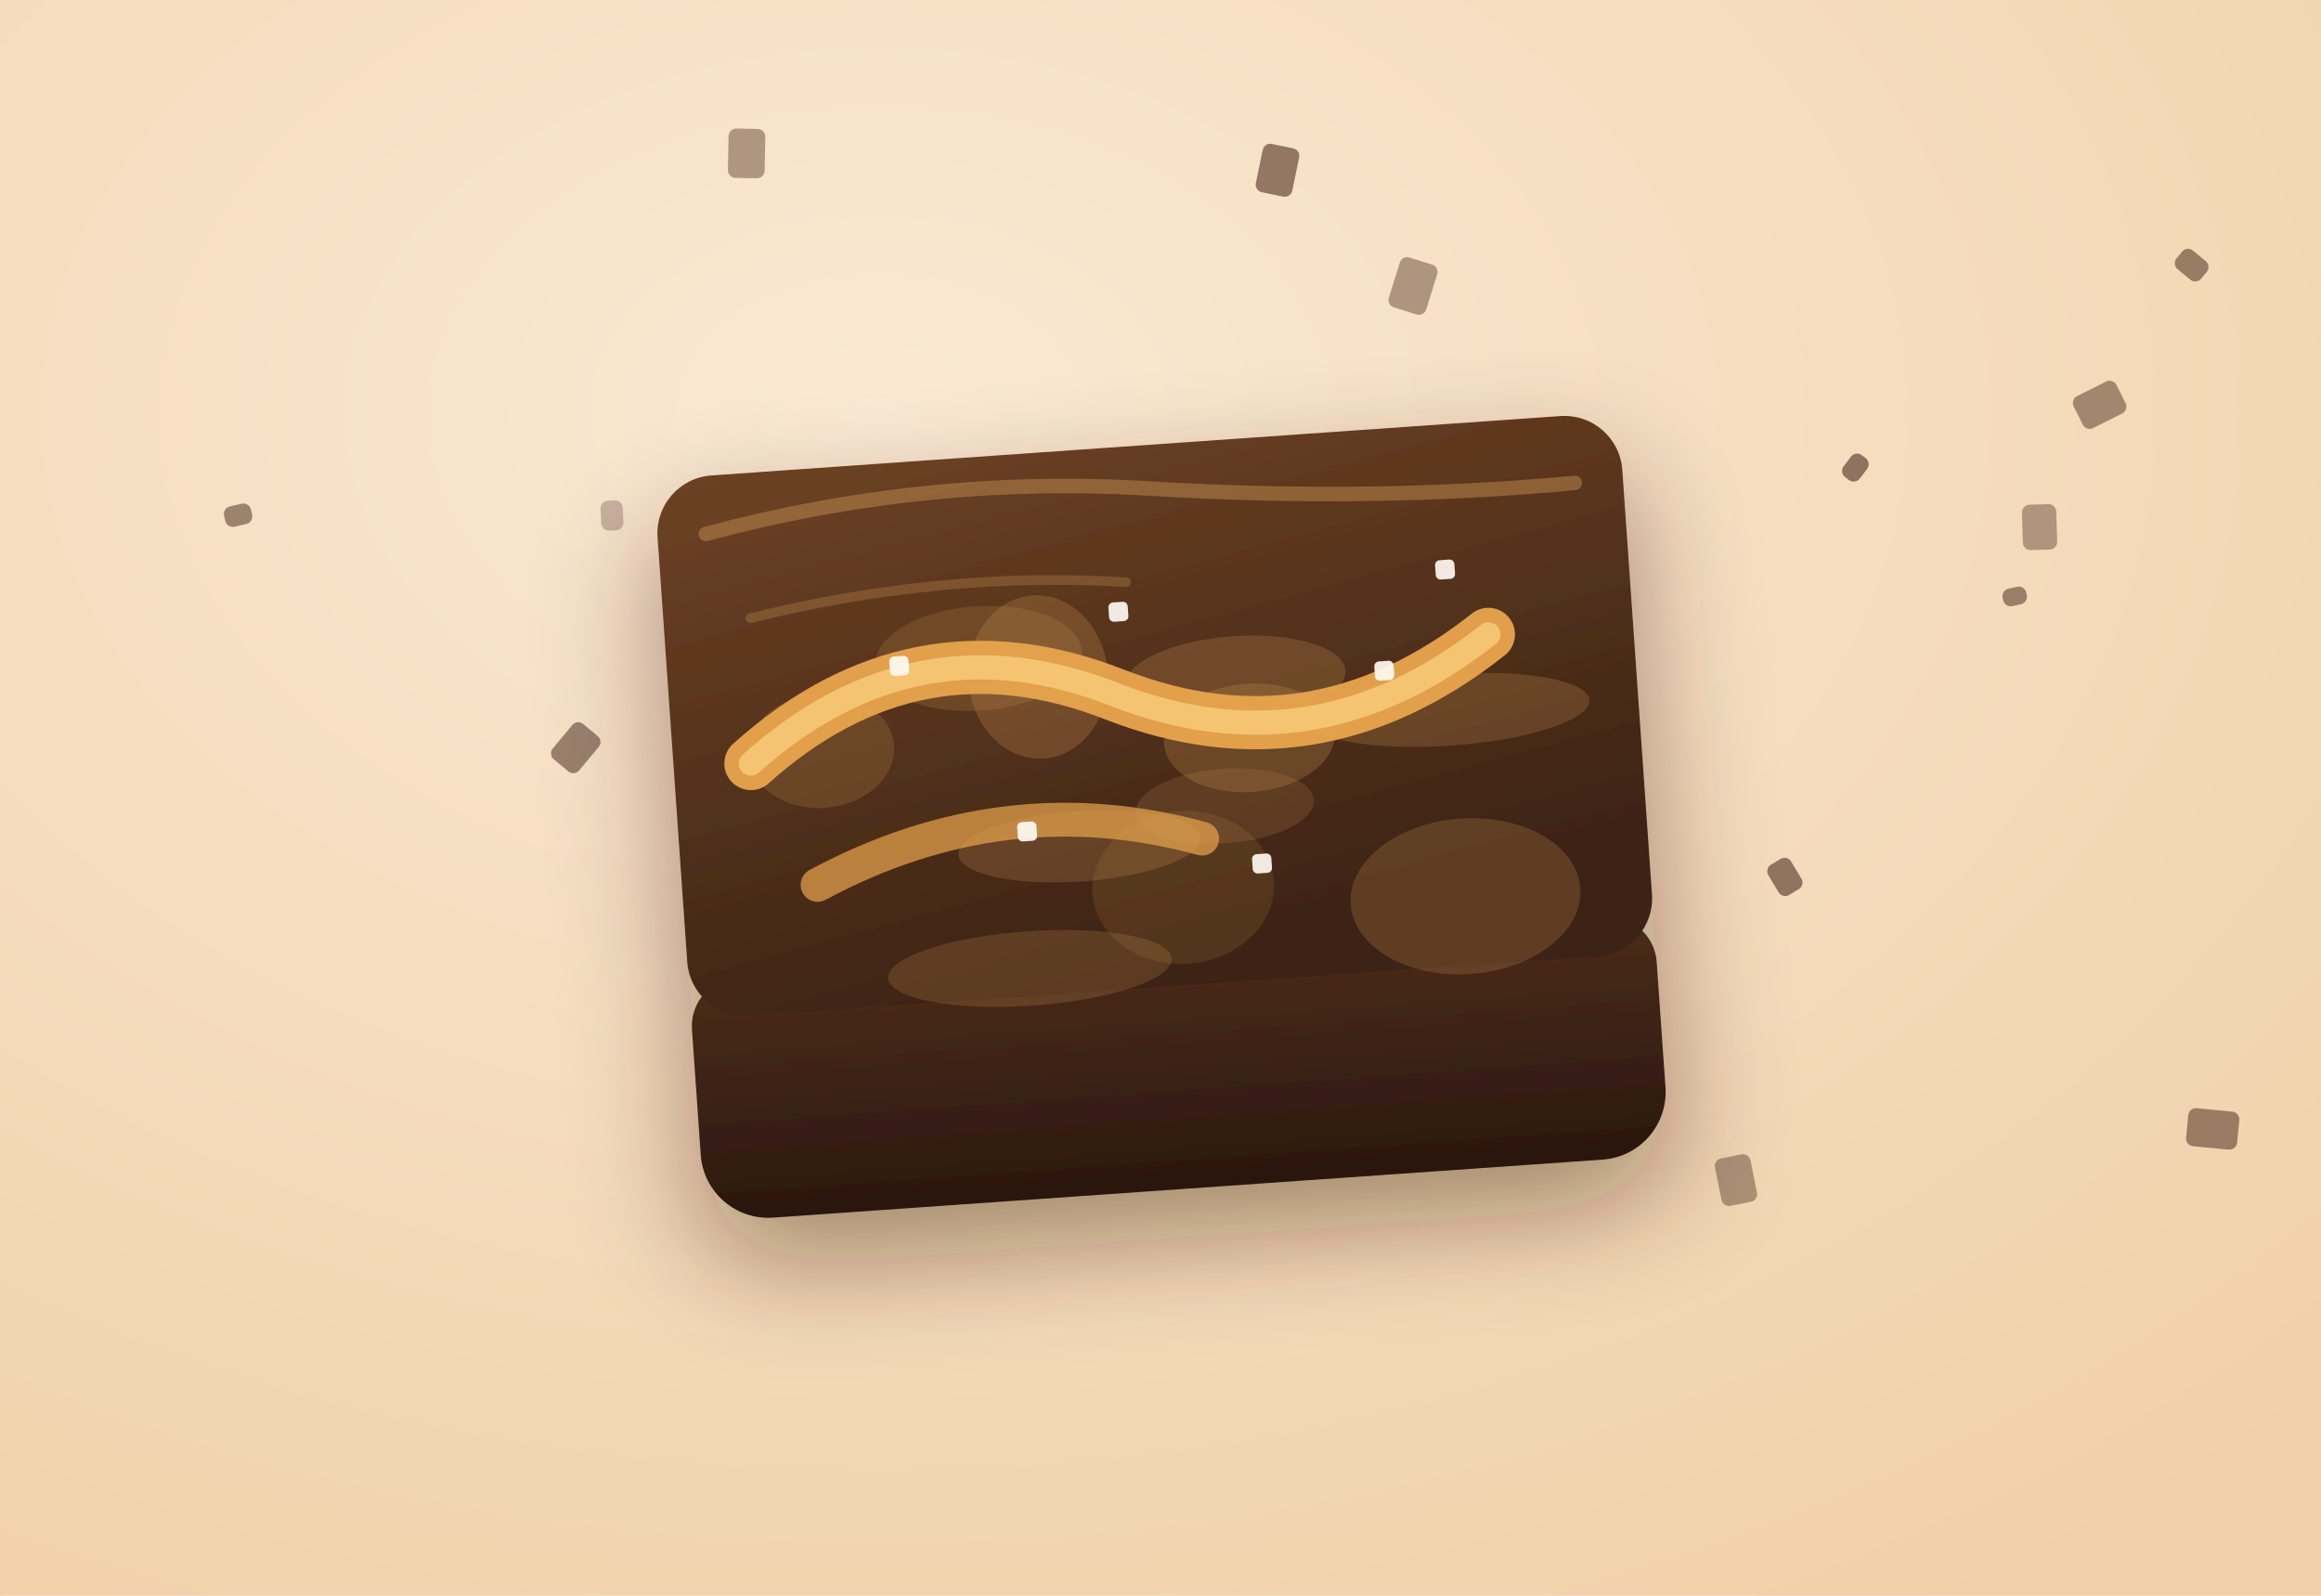
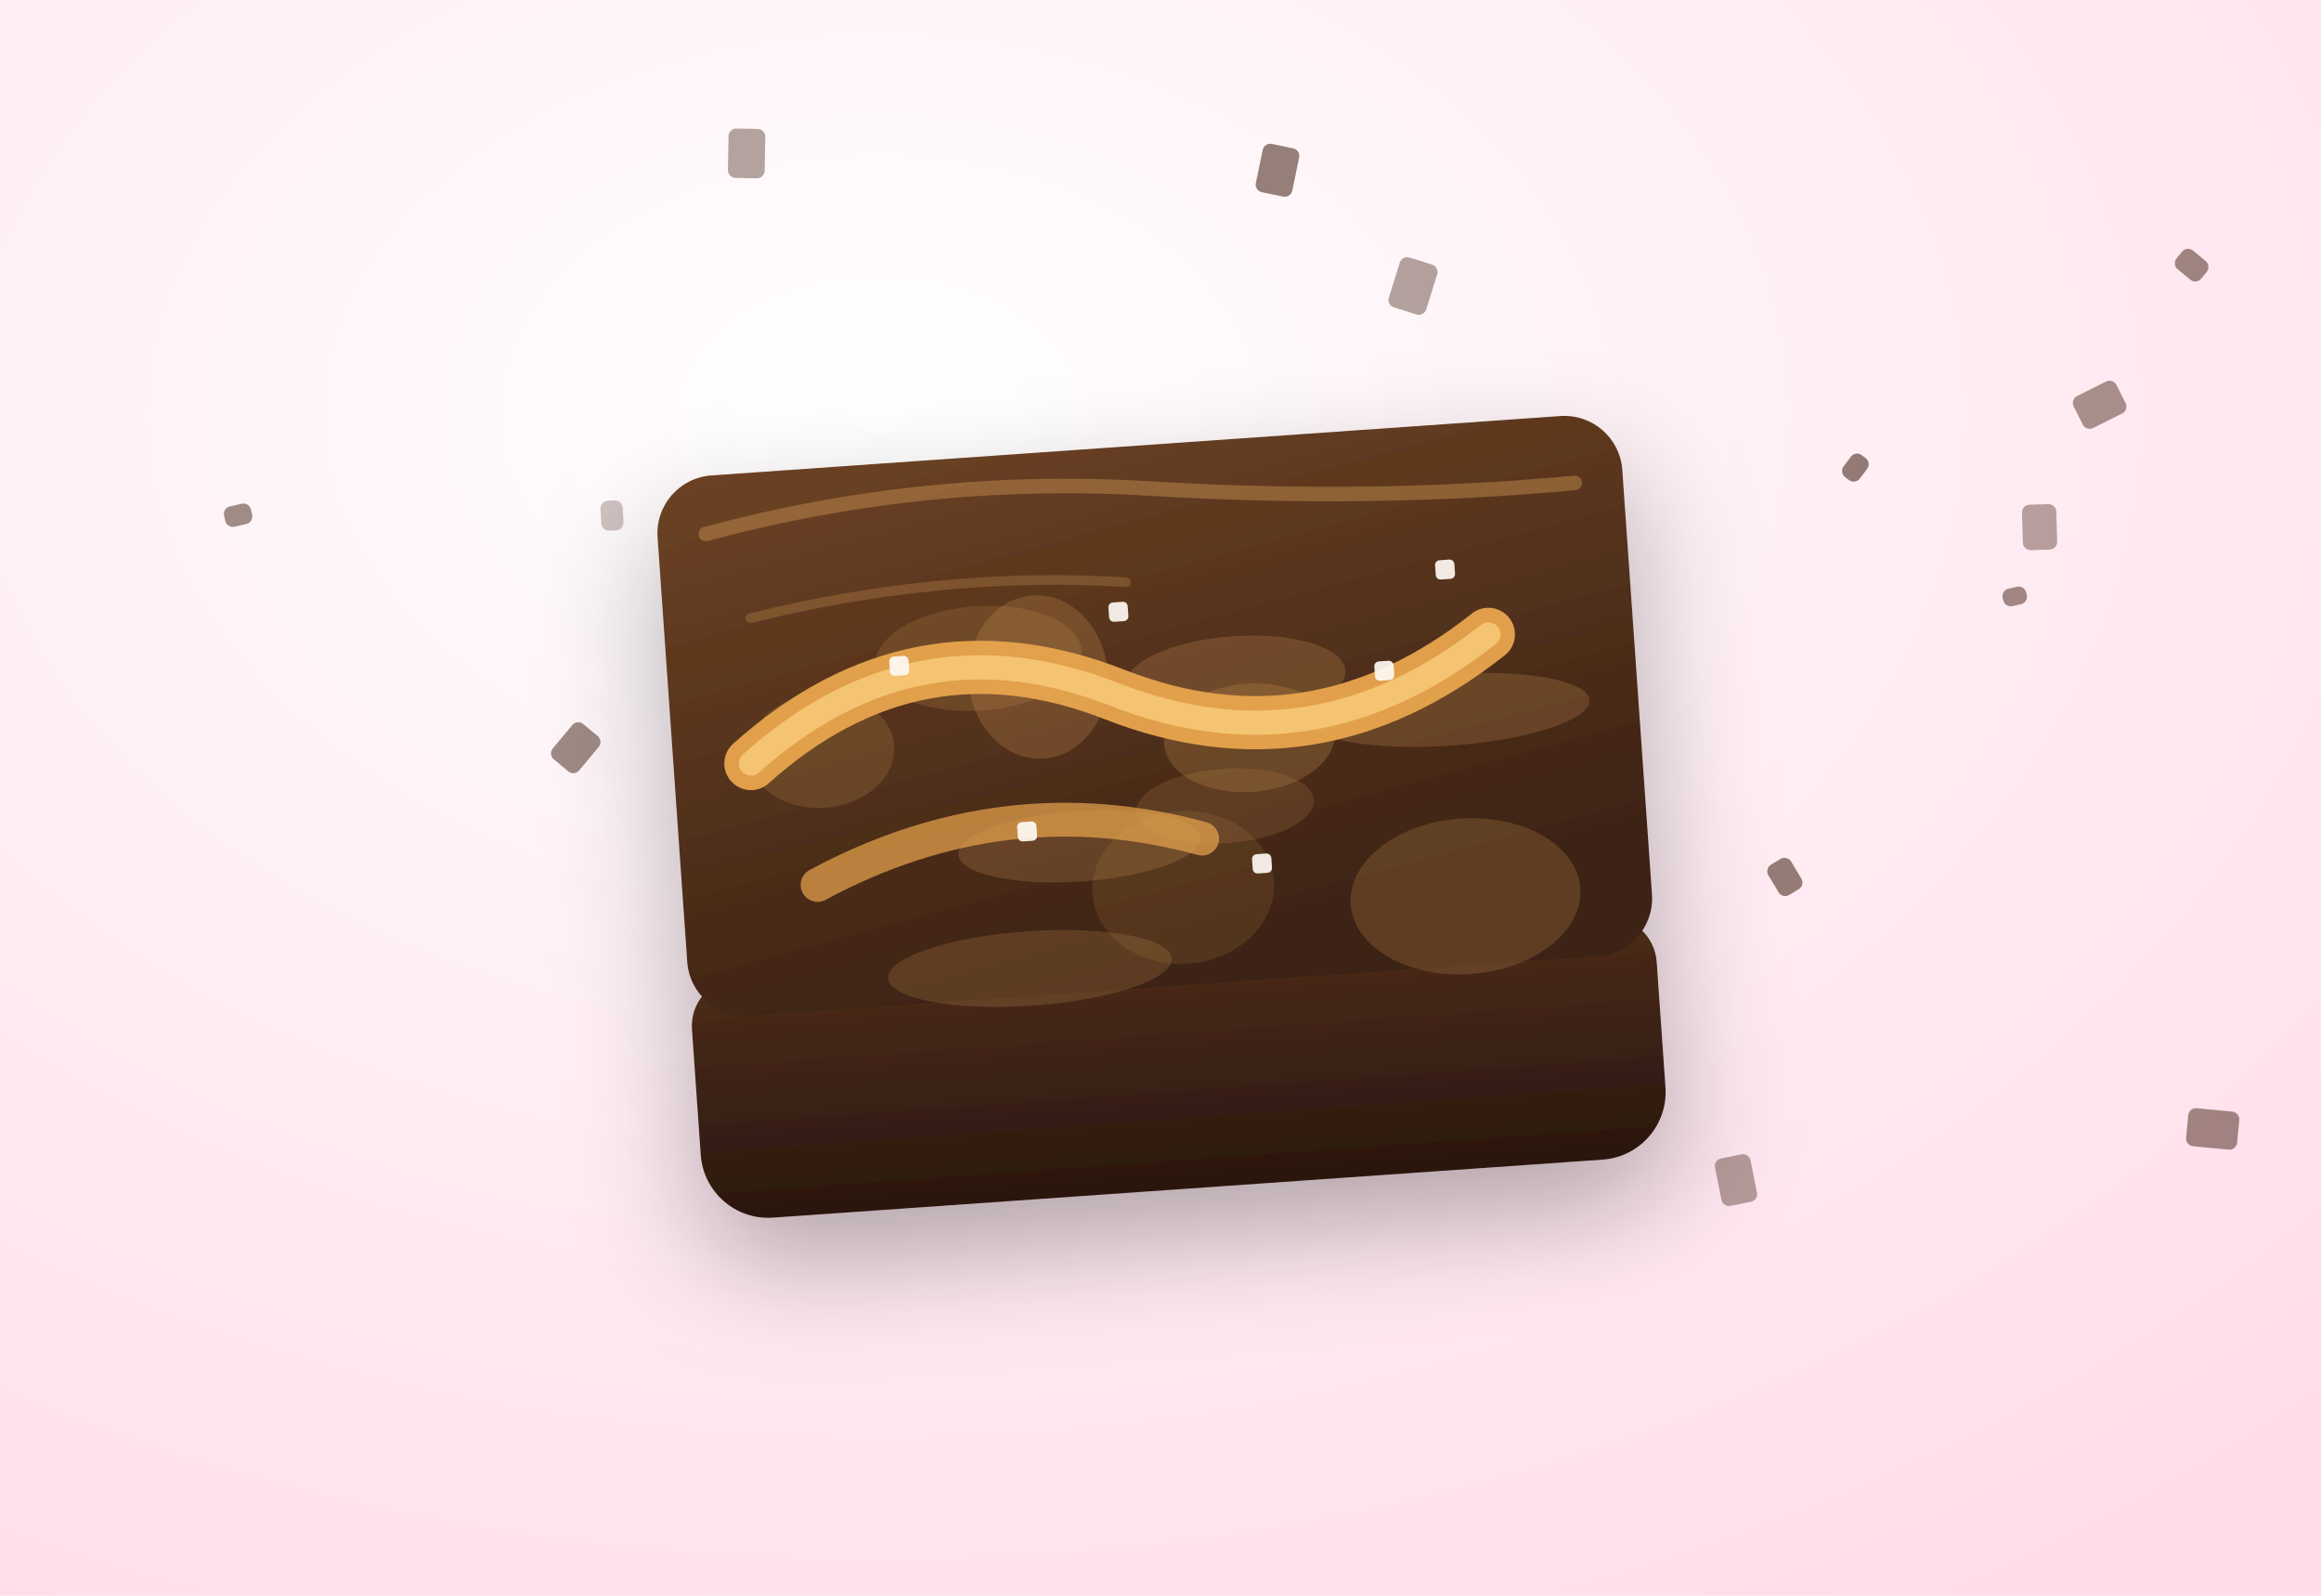
<svg xmlns="http://www.w3.org/2000/svg" viewBox="0 0 480 330" width="480" height="330" role="img">
  <defs>
    <radialGradient id="bgcaramel" cx="38%" cy="26%" r="88%">
-       <stop offset="0" stop-color="#fae9d3" />
-       <stop offset="1" stop-color="#f0d0a8" />
+       <stop offset="0" stop-color="#ffffff" />
+       <stop offset="1" stop-color="#ffdce9" />
    </radialGradient>
    <linearGradient id="topcaramel" x1="0" y1="0" x2="0.35" y2="1">
      <stop offset="0" stop-color="#6d4224" />
      <stop offset="1" stop-color="#3d2314" />
    </linearGradient>
    <linearGradient id="sidecaramel" x1="0" y1="0" x2="0" y2="1">
      <stop offset="0" stop-color="#4c2c1a" />
      <stop offset="1" stop-color="#2a170e" />
    </linearGradient>
    <filter id="shcaramel" x="-30%" y="-30%" width="160%" height="170%">
-       <feDropShadow dx="0" dy="10" stdDeviation="12" flood-color="#3a1e10" flood-opacity="0.42" />
+       <feDropShadow dx="0" dy="10" stdDeviation="12" flood-color="#0b0a0a" flood-opacity="0.30" />
    </filter>
  </defs>
  <rect width="480" height="330" fill="url(#bgcaramel)" />
  <rect x="52.5" y="108.0" width="5.7" height="4.3" rx="1.6" fill="#4a2a1c" opacity="0.52" transform="rotate(167.0 52.5 108.0)" />
  <rect x="297.7" y="55.2" width="10.8" height="8.1" rx="1.6" fill="#4a2a1c" opacity="0.42" transform="rotate(107.4 297.7 55.2)" />
  <rect x="425.2" y="104.2" width="9.4" height="7.1" rx="1.6" fill="#4a2a1c" opacity="0.40" transform="rotate(88.2 425.2 104.2)" />
  <rect x="419.5" y="124.6" width="5.0" height="3.7" rx="1.6" fill="#4a2a1c" opacity="0.52" transform="rotate(167.4 419.5 124.6)" />
  <rect x="113.3" y="156.0" width="9.5" height="7.1" rx="1.6" fill="#4a2a1c" opacity="0.53" transform="rotate(309.8 113.3 156.0)" />
  <rect x="369.6" y="176.8" width="7.3" height="5.5" rx="1.6" fill="#4a2a1c" opacity="0.58" transform="rotate(59.0 369.6 176.8)" />
  <rect x="128.7" y="103.4" width="6.2" height="4.6" rx="1.6" fill="#4a2a1c" opacity="0.27" transform="rotate(87.0 128.7 103.4)" />
  <rect x="462.5" y="237.9" width="10.6" height="7.9" rx="1.6" fill="#4a2a1c" opacity="0.52" transform="rotate(185.5 462.5 237.9)" />
  <rect x="158.3" y="26.7" width="10.2" height="7.6" rx="1.6" fill="#4a2a1c" opacity="0.42" transform="rotate(91.1 158.3 26.7)" />
  <rect x="361.7" y="238.4" width="10.0" height="7.5" rx="1.6" fill="#4a2a1c" opacity="0.41" transform="rotate(78.6 361.7 238.4)" />
  <rect x="387.1" y="95.7" width="5.7" height="4.2" rx="1.6" fill="#4a2a1c" opacity="0.59" transform="rotate(127.2 387.1 95.7)" />
  <rect x="440.3" y="84.8" width="9.9" height="7.4" rx="1.6" fill="#4a2a1c" opacity="0.48" transform="rotate(153.4 440.3 84.8)" />
  <rect x="452.3" y="50.8" width="6.6" height="5.0" rx="1.6" fill="#4a2a1c" opacity="0.53" transform="rotate(39.6 452.3 50.8)" />
  <rect x="269.0" y="31.0" width="10.2" height="7.7" rx="1.6" fill="#4a2a1c" opacity="0.58" transform="rotate(101.7 269.0 31.0)" />
  <g filter="url(#shcaramel)" transform="rotate(-4 240 165)">
    <path d="M150 196 h180 a10 10 0 0 1 10 10 v26 a14 14 0 0 1 -14 14 h-172 a14 14 0 0 1 -14 -14 v-26 a10 10 0 0 1 10 -10 z" fill="url(#sidecaramel)" />
    <rect x="140" y="92" width="200" height="112" rx="12" fill="url(#topcaramel)" />
    <g clip-path="inset(0 round 12px)">
      <rect x="140" y="92" width="200" height="112" rx="12" fill="none" />
      <ellipse cx="210.6" cy="198.3" rx="29.4" ry="7.7" fill="#c08b4e" opacity="0.23" />
      <ellipse cx="204.5" cy="133.6" rx="21.4" ry="10.8" fill="#c08b4e" opacity="0.22" />
      <ellipse cx="259.2" cy="153.9" rx="17.7" ry="11.2" fill="#c08b4e" opacity="0.28" />
      <ellipse cx="170.7" cy="150.4" rx="15.1" ry="11.8" fill="#c08b4e" opacity="0.22" />
      <ellipse cx="301.5" cy="189.7" rx="23.8" ry="16.1" fill="#c08b4e" opacity="0.25" />
      <ellipse cx="216.5" cy="138.3" rx="14.4" ry="16.9" fill="#c08b4e" opacity="0.29" />
      <ellipse cx="300.7" cy="151.0" rx="29.2" ry="7.4" fill="#c08b4e" opacity="0.26" />
      <ellipse cx="253.2" cy="167.6" rx="18.4" ry="7.7" fill="#c08b4e" opacity="0.19" />
      <ellipse cx="222.6" cy="173.8" rx="25.1" ry="7.3" fill="#c08b4e" opacity="0.25" />
      <ellipse cx="257.2" cy="141.4" rx="22.8" ry="8.7" fill="#c08b4e" opacity="0.27" />
      <ellipse cx="243.4" cy="183.8" rx="18.8" ry="15.8" fill="#c08b4e" opacity="0.16" />
    </g>
    <path d="M150 104 q46 -9 92 -3 t88 5" stroke="#c08b4e" stroke-width="3" fill="none" opacity="0.5" stroke-linecap="round" />
    <path d="M158 122 q40 -7 78 -2" stroke="#c08b4e" stroke-width="2" fill="none" opacity="0.32" stroke-linecap="round" />
    <path d="M156 152 q36 -28 76 -9 t78 -7" stroke="#e8a54e" stroke-width="11" fill="none" stroke-linecap="round" opacity="0.95" />
    <path d="M156 152 q36 -28 76 -9 t78 -7" stroke="#f7c877" stroke-width="5" fill="none" stroke-linecap="round" opacity="0.9" />
    <path d="M168 178 q40 -18 80 -4" stroke="#e8a54e" stroke-width="7" fill="none" stroke-linecap="round" opacity="0.7" />
    <rect x="186" y="132" width="4" height="4" rx="1" fill="#fffaf3" opacity="0.92" />
    <rect x="232" y="124" width="4" height="4" rx="1" fill="#fffaf3" opacity="0.92" />
    <rect x="286" y="140" width="4" height="4" rx="1" fill="#fffaf3" opacity="0.92" />
    <rect x="210" y="168" width="4" height="4" rx="1" fill="#fffaf3" opacity="0.92" />
    <rect x="300" y="120" width="4" height="4" rx="1" fill="#fffaf3" opacity="0.92" />
    <rect x="258" y="178" width="4" height="4" rx="1" fill="#fffaf3" opacity="0.92" />
  </g>
</svg>
